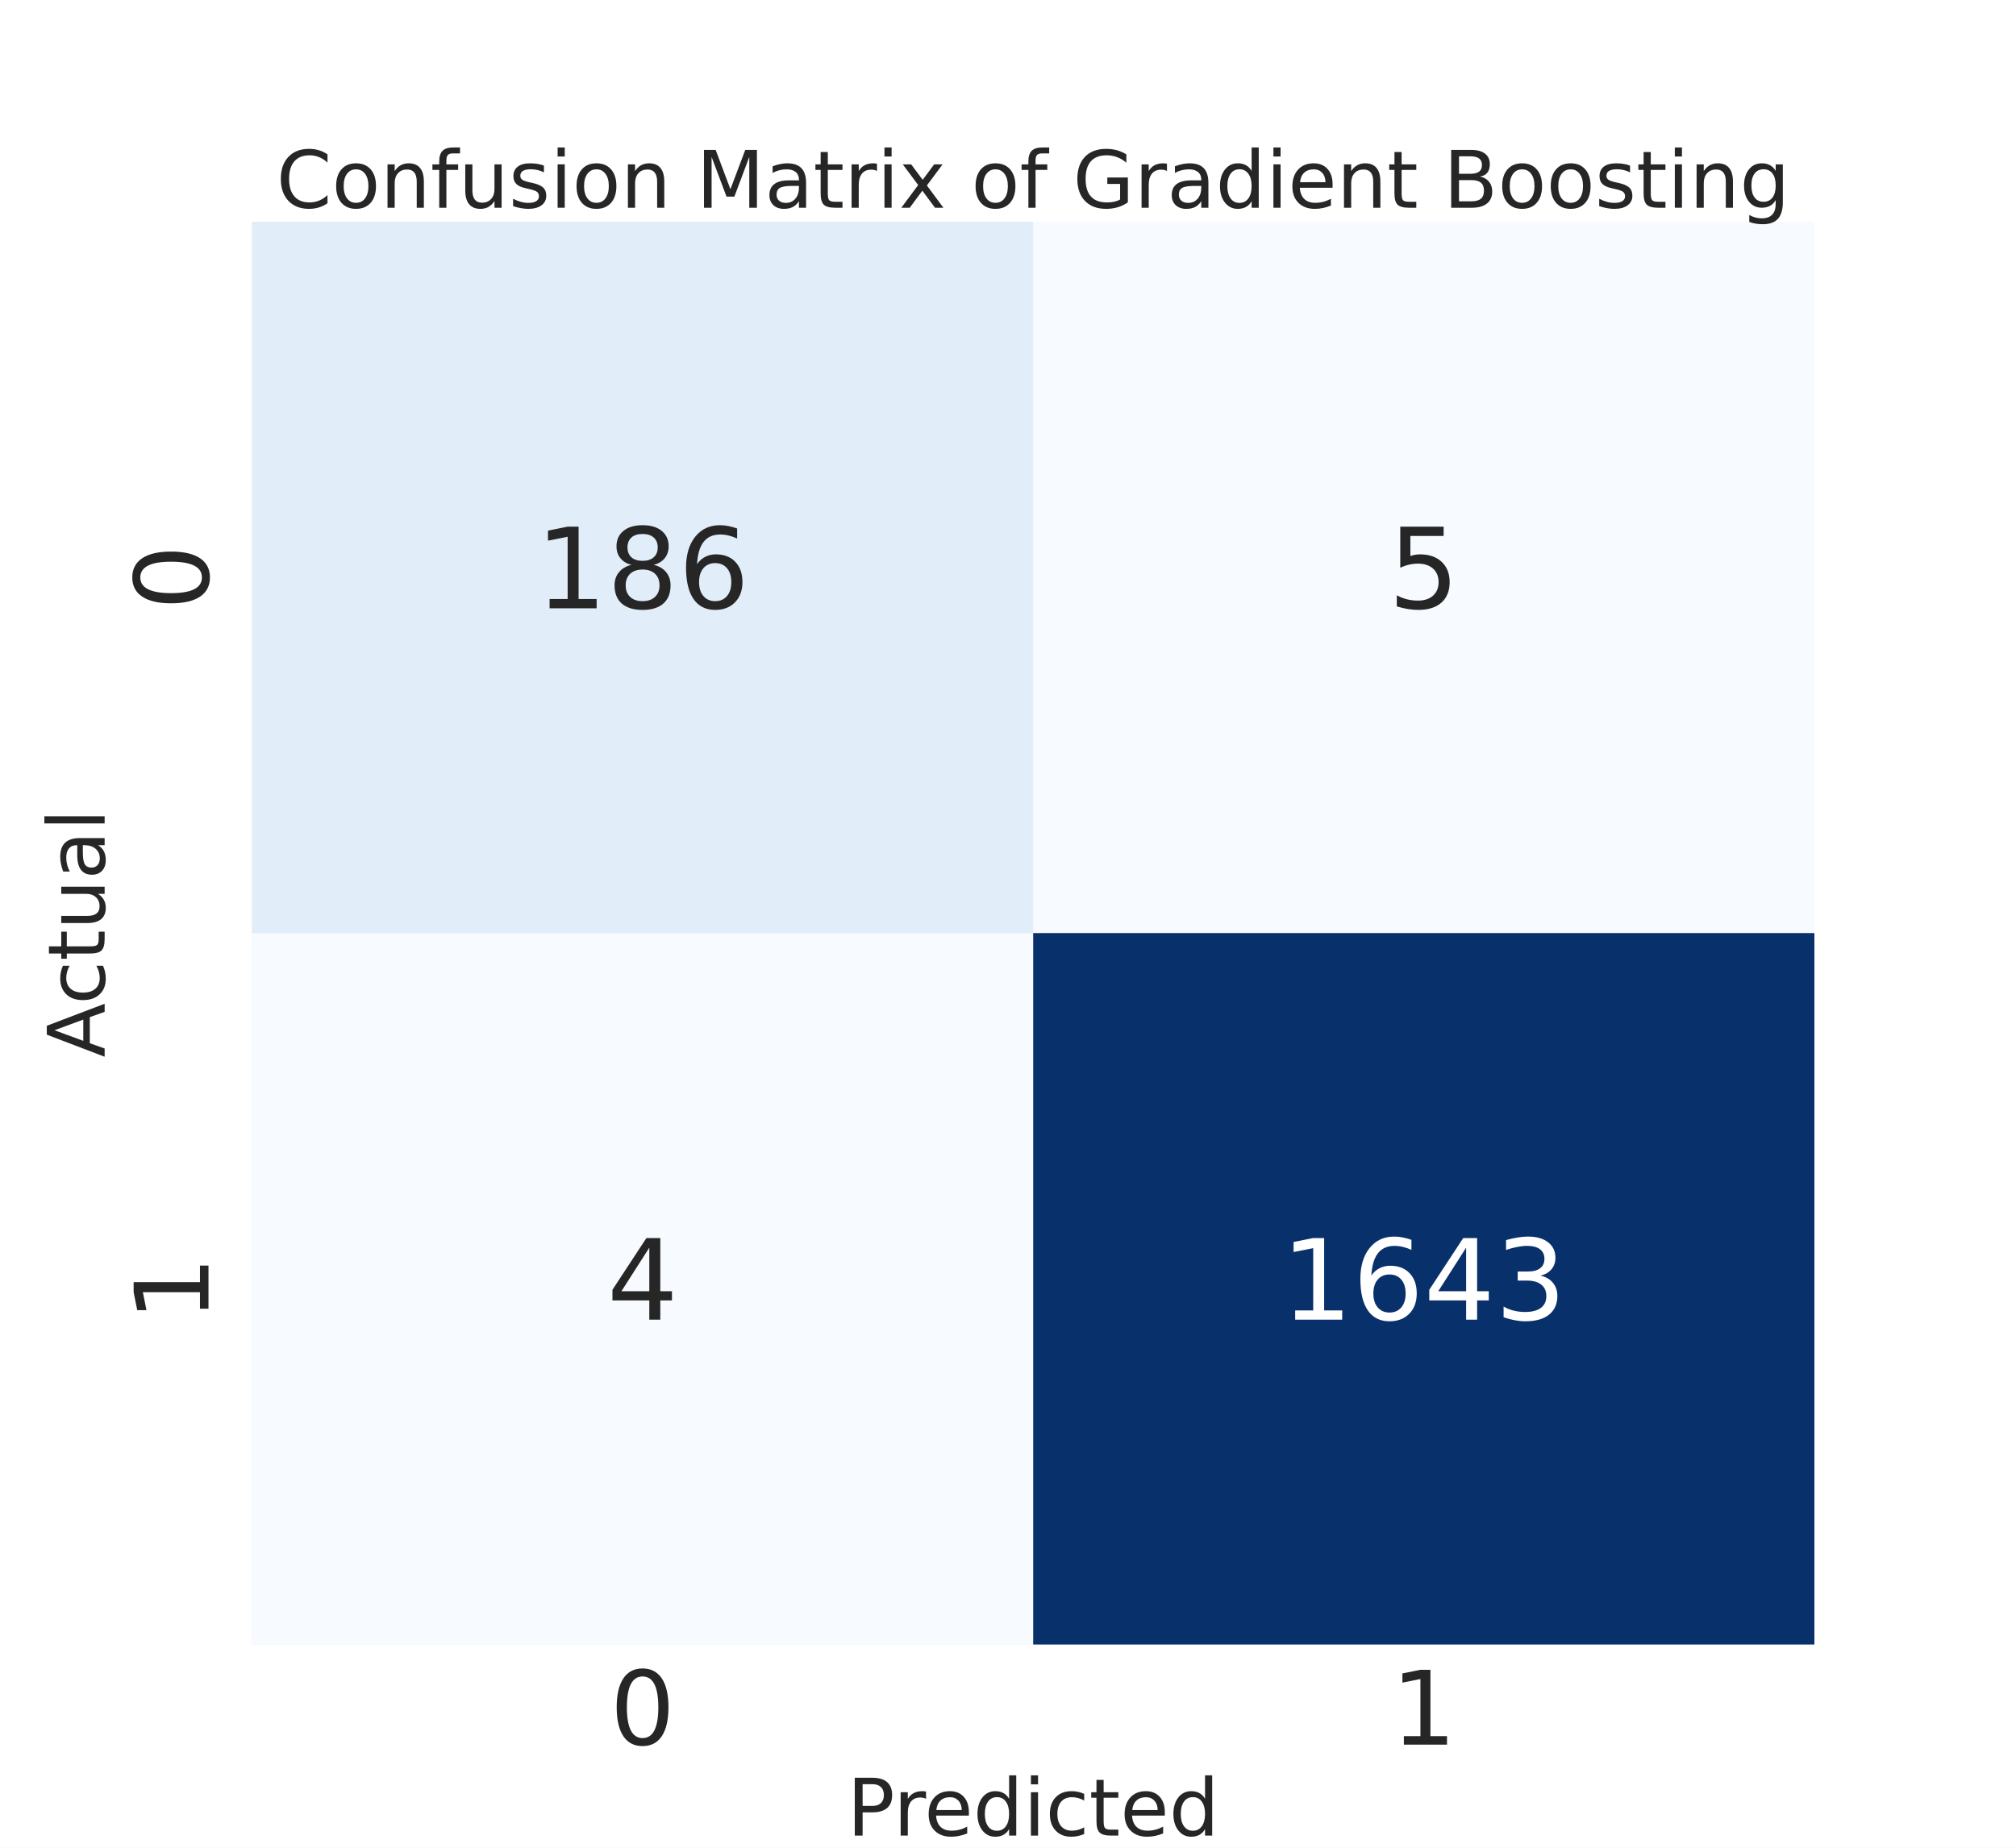
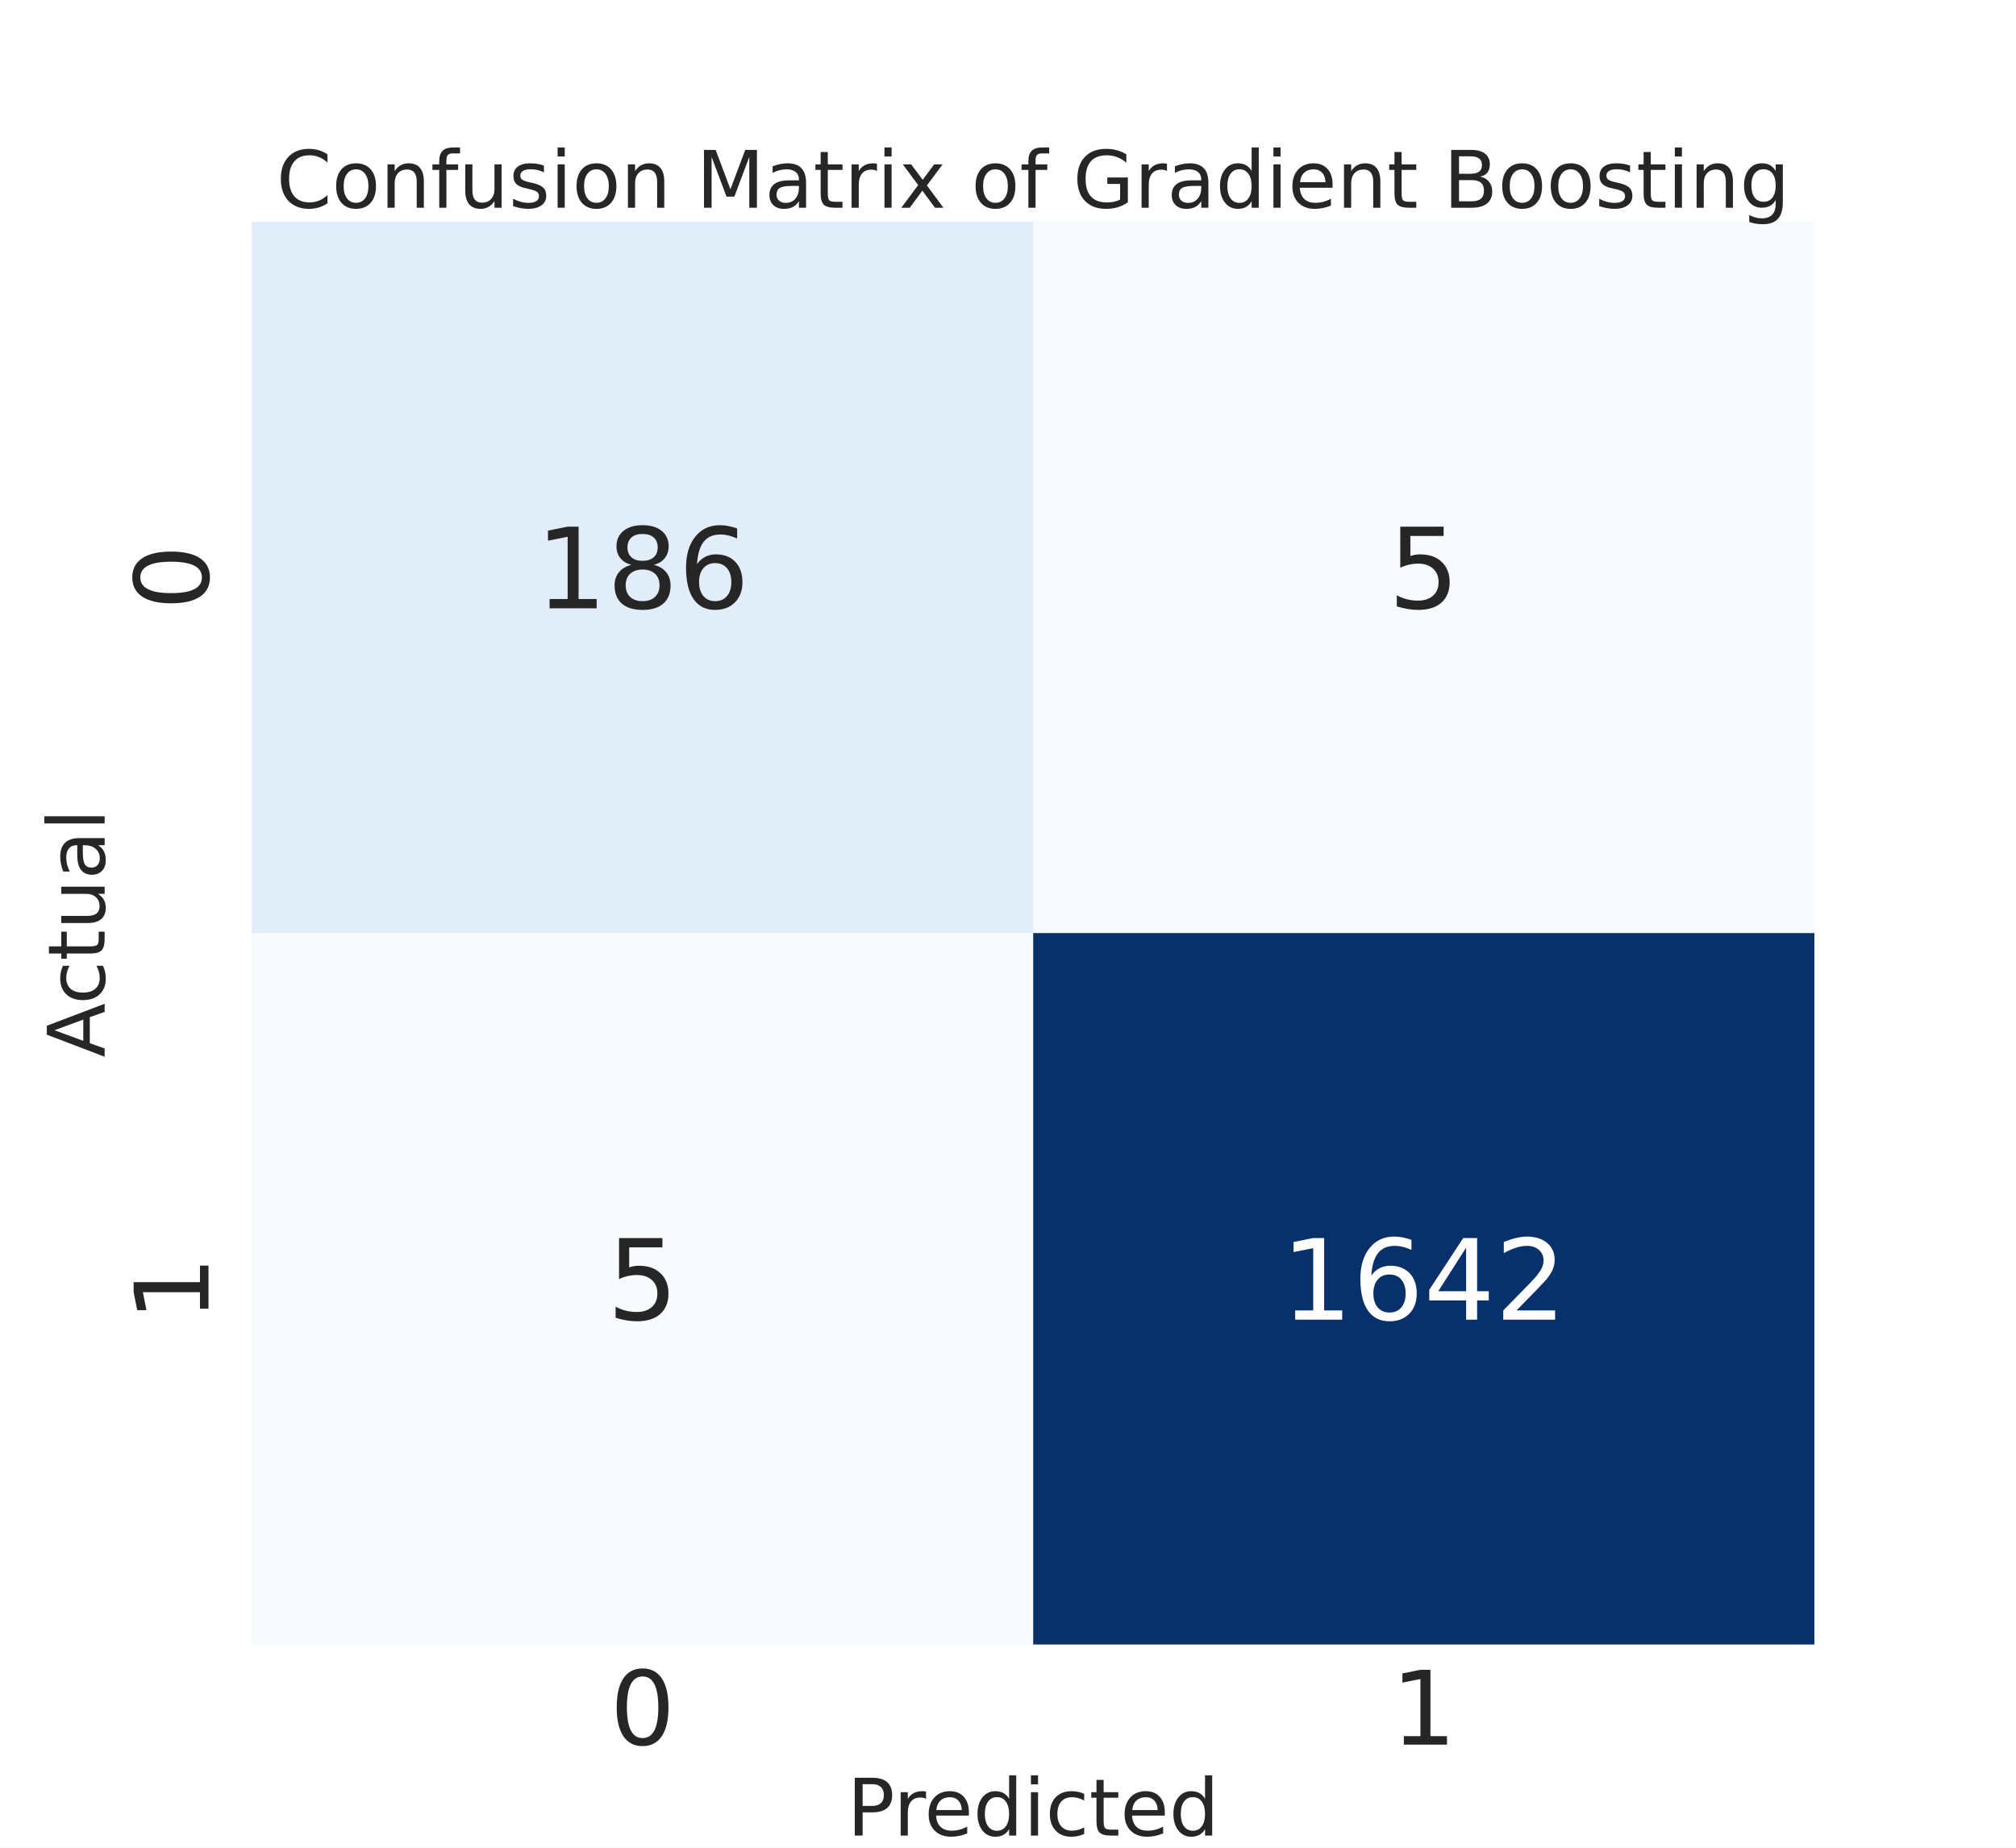
<svg xmlns="http://www.w3.org/2000/svg" xmlns:xlink="http://www.w3.org/1999/xlink" width="864pt" height="792pt" viewBox="0 0 864 792" version="1.1">
  <defs>
    <style type="text/css">*{stroke-linejoin: round; stroke-linecap: butt}</style>
  </defs>
  <g id="figure_1">
    <g id="patch_1">
      <path d="M 0 792  L 864 792  L 864 0  L 0 0  z " style="fill: #ffffff" />
    </g>
    <g id="axes_1">
      <g id="patch_2">
        <path d="M 108 704.88  L 777.6 704.88  L 777.6 95.04  L 108 95.04  z " style="fill: #eaeaf2" />
      </g>
      <g id="matplotlib.axis_1">
        <g id="xtick_1">
          <g id="text_1">
            <g style="fill: #262626" transform="translate(261.4025 747.8131) scale(0.44 -0.44)">
              <defs>
                <path id="DejaVuSans-30" d="M 2034 4250  Q 1547 4250 1301 3770  Q 1056 3291 1056 2328  Q 1056 1369 1301 889  Q 1547 409 2034 409  Q 2525 409 2770 889  Q 3016 1369 3016 2328  Q 3016 3291 2770 3770  Q 2525 4250 2034 4250  z M 2034 4750  Q 2819 4750 3233 4129  Q 3647 3509 3647 2328  Q 3647 1150 3233 529  Q 2819 -91 2034 -91  Q 1250 -91 836 529  Q 422 1150 422 2328  Q 422 3509 836 4129  Q 1250 4750 2034 4750  z " transform="scale(0.015625)" />
              </defs>
              <use xlink:href="#DejaVuSans-30" />
            </g>
          </g>
        </g>
        <g id="xtick_2">
          <g id="text_2">
            <g style="fill: #262626" transform="translate(596.2025 747.8131) scale(0.44 -0.44)">
              <defs>
                <path id="DejaVuSans-31" d="M 794 531  L 1825 531  L 1825 4091  L 703 3866  L 703 4441  L 1819 4666  L 2450 4666  L 2450 531  L 3481 531  L 3481 0  L 794 0  L 794 531  z " transform="scale(0.015625)" />
              </defs>
              <use xlink:href="#DejaVuSans-31" />
            </g>
          </g>
        </g>
        <g id="text_3">
          <g style="fill: #262626" transform="translate(363.0009 786.7984) scale(0.34 -0.34)">
            <defs>
              <path id="DejaVuSans-50" d="M 1259 4147  L 1259 2394  L 2053 2394  Q 2494 2394 2734 2622  Q 2975 2850 2975 3272  Q 2975 3691 2734 3919  Q 2494 4147 2053 4147  L 1259 4147  z M 628 4666  L 2053 4666  Q 2838 4666 3239 4311  Q 3641 3956 3641 3272  Q 3641 2581 3239 2228  Q 2838 1875 2053 1875  L 1259 1875  L 1259 0  L 628 0  L 628 4666  z " transform="scale(0.015625)" />
              <path id="DejaVuSans-72" d="M 2631 2963  Q 2534 3019 2420 3045  Q 2306 3072 2169 3072  Q 1681 3072 1420 2755  Q 1159 2438 1159 1844  L 1159 0  L 581 0  L 581 3500  L 1159 3500  L 1159 2956  Q 1341 3275 1631 3429  Q 1922 3584 2338 3584  Q 2397 3584 2469 3576  Q 2541 3569 2628 3553  L 2631 2963  z " transform="scale(0.015625)" />
              <path id="DejaVuSans-65" d="M 3597 1894  L 3597 1613  L 953 1613  Q 991 1019 1311 708  Q 1631 397 2203 397  Q 2534 397 2845 478  Q 3156 559 3463 722  L 3463 178  Q 3153 47 2828 -22  Q 2503 -91 2169 -91  Q 1331 -91 842 396  Q 353 884 353 1716  Q 353 2575 817 3079  Q 1281 3584 2069 3584  Q 2775 3584 3186 3129  Q 3597 2675 3597 1894  z M 3022 2063  Q 3016 2534 2758 2815  Q 2500 3097 2075 3097  Q 1594 3097 1305 2825  Q 1016 2553 972 2059  L 3022 2063  z " transform="scale(0.015625)" />
              <path id="DejaVuSans-64" d="M 2906 2969  L 2906 4863  L 3481 4863  L 3481 0  L 2906 0  L 2906 525  Q 2725 213 2448 61  Q 2172 -91 1784 -91  Q 1150 -91 751 415  Q 353 922 353 1747  Q 353 2572 751 3078  Q 1150 3584 1784 3584  Q 2172 3584 2448 3432  Q 2725 3281 2906 2969  z M 947 1747  Q 947 1113 1208 752  Q 1469 391 1925 391  Q 2381 391 2643 752  Q 2906 1113 2906 1747  Q 2906 2381 2643 2742  Q 2381 3103 1925 3103  Q 1469 3103 1208 2742  Q 947 2381 947 1747  z " transform="scale(0.015625)" />
              <path id="DejaVuSans-69" d="M 603 3500  L 1178 3500  L 1178 0  L 603 0  L 603 3500  z M 603 4863  L 1178 4863  L 1178 4134  L 603 4134  L 603 4863  z " transform="scale(0.015625)" />
              <path id="DejaVuSans-63" d="M 3122 3366  L 3122 2828  Q 2878 2963 2633 3030  Q 2388 3097 2138 3097  Q 1578 3097 1268 2742  Q 959 2388 959 1747  Q 959 1106 1268 751  Q 1578 397 2138 397  Q 2388 397 2633 464  Q 2878 531 3122 666  L 3122 134  Q 2881 22 2623 -34  Q 2366 -91 2075 -91  Q 1284 -91 818 406  Q 353 903 353 1747  Q 353 2603 823 3093  Q 1294 3584 2113 3584  Q 2378 3584 2631 3529  Q 2884 3475 3122 3366  z " transform="scale(0.015625)" />
              <path id="DejaVuSans-74" d="M 1172 4494  L 1172 3500  L 2356 3500  L 2356 3053  L 1172 3053  L 1172 1153  Q 1172 725 1289 603  Q 1406 481 1766 481  L 2356 481  L 2356 0  L 1766 0  Q 1100 0 847 248  Q 594 497 594 1153  L 594 3053  L 172 3053  L 172 3500  L 594 3500  L 594 4494  L 1172 4494  z " transform="scale(0.015625)" />
            </defs>
            <use xlink:href="#DejaVuSans-50" />
            <use xlink:href="#DejaVuSans-72" x="58.553" />
            <use xlink:href="#DejaVuSans-65" x="97.416" />
            <use xlink:href="#DejaVuSans-64" x="158.939" />
            <use xlink:href="#DejaVuSans-69" x="222.416" />
            <use xlink:href="#DejaVuSans-63" x="250.199" />
            <use xlink:href="#DejaVuSans-74" x="305.18" />
            <use xlink:href="#DejaVuSans-65" x="344.389" />
            <use xlink:href="#DejaVuSans-64" x="405.912" />
          </g>
        </g>
      </g>
      <g id="matplotlib.axis_2">
        <g id="ytick_1">
          <g id="text_4">
            <g style="fill: #262626" transform="translate(89.34937 261.4975) rotate(-90) scale(0.44 -0.44)">
              <use xlink:href="#DejaVuSans-30" />
            </g>
          </g>
        </g>
        <g id="ytick_2">
          <g id="text_5">
            <g style="fill: #262626" transform="translate(89.34937 566.4175) rotate(-90) scale(0.44 -0.44)">
              <use xlink:href="#DejaVuSans-31" />
            </g>
          </g>
        </g>
        <g id="text_6">
          <g style="fill: #262626" transform="translate(44.84531 453.2178) rotate(-90) scale(0.34 -0.34)">
            <defs>
              <path id="DejaVuSans-41" d="M 2188 4044  L 1331 1722  L 3047 1722  L 2188 4044  z M 1831 4666  L 2547 4666  L 4325 0  L 3669 0  L 3244 1197  L 1141 1197  L 716 0  L 50 0  L 1831 4666  z " transform="scale(0.015625)" />
              <path id="DejaVuSans-75" d="M 544 1381  L 544 3500  L 1119 3500  L 1119 1403  Q 1119 906 1312 657  Q 1506 409 1894 409  Q 2359 409 2629 706  Q 2900 1003 2900 1516  L 2900 3500  L 3475 3500  L 3475 0  L 2900 0  L 2900 538  Q 2691 219 2414 64  Q 2138 -91 1772 -91  Q 1169 -91 856 284  Q 544 659 544 1381  z M 1991 3584  L 1991 3584  z " transform="scale(0.015625)" />
              <path id="DejaVuSans-61" d="M 2194 1759  Q 1497 1759 1228 1600  Q 959 1441 959 1056  Q 959 750 1161 570  Q 1363 391 1709 391  Q 2188 391 2477 730  Q 2766 1069 2766 1631  L 2766 1759  L 2194 1759  z M 3341 1997  L 3341 0  L 2766 0  L 2766 531  Q 2569 213 2275 61  Q 1981 -91 1556 -91  Q 1019 -91 701 211  Q 384 513 384 1019  Q 384 1609 779 1909  Q 1175 2209 1959 2209  L 2766 2209  L 2766 2266  Q 2766 2663 2505 2880  Q 2244 3097 1772 3097  Q 1472 3097 1187 3025  Q 903 2953 641 2809  L 641 3341  Q 956 3463 1253 3523  Q 1550 3584 1831 3584  Q 2591 3584 2966 3190  Q 3341 2797 3341 1997  z " transform="scale(0.015625)" />
              <path id="DejaVuSans-6c" d="M 603 4863  L 1178 4863  L 1178 0  L 603 0  L 603 4863  z " transform="scale(0.015625)" />
            </defs>
            <use xlink:href="#DejaVuSans-41" />
            <use xlink:href="#DejaVuSans-63" x="66.658" />
            <use xlink:href="#DejaVuSans-74" x="121.639" />
            <use xlink:href="#DejaVuSans-75" x="160.848" />
            <use xlink:href="#DejaVuSans-61" x="224.227" />
            <use xlink:href="#DejaVuSans-6c" x="285.506" />
          </g>
        </g>
      </g>
      <g id="QuadMesh_1">
-         <path d="M 108 95.04  L 442.8 95.04  L 442.8 399.96  L 108 399.96  L 108 95.04  " clip-path="url(#p5d9036c86c)" style="fill: #e1edf8" />
-         <path d="M 442.8 95.04  L 777.6 95.04  L 777.6 399.96  L 442.8 399.96  L 442.8 95.04  " clip-path="url(#p5d9036c86c)" style="fill: #f7fbff" />
-         <path d="M 108 399.96  L 442.8 399.96  L 442.8 704.88  L 108 704.88  L 108 399.96  " clip-path="url(#p5d9036c86c)" style="fill: #f7fbff" />
-         <path d="M 442.8 399.96  L 777.6 399.96  L 777.6 704.88  L 442.8 704.88  L 442.8 399.96  " clip-path="url(#p5d9036c86c)" style="fill: #08306b" />
+         <path d="M 108 95.04  L 442.8 95.04  L 442.8 399.96  L 108 399.96  L 108 95.04  " clip-path="url(#p3265228564)" style="fill: #e1edf8" />
+         <path d="M 442.8 95.04  L 777.6 95.04  L 777.6 399.96  L 442.8 399.96  L 442.8 95.04  " clip-path="url(#p3265228564)" style="fill: #f7fbff" />
+         <path d="M 108 399.96  L 442.8 399.96  L 442.8 704.88  L 108 704.88  L 108 399.96  " clip-path="url(#p3265228564)" style="fill: #f7fbff" />
+         <path d="M 442.8 399.96  L 777.6 399.96  L 777.6 704.88  L 442.8 704.88  L 442.8 399.96  " clip-path="url(#p3265228564)" style="fill: #08306b" />
      </g>
      <g id="text_7">
        <g style="fill: #262626" transform="translate(229.59 260.745) scale(0.48 -0.48)">
          <defs>
            <path id="DejaVuSans-38" d="M 2034 2216  Q 1584 2216 1326 1975  Q 1069 1734 1069 1313  Q 1069 891 1326 650  Q 1584 409 2034 409  Q 2484 409 2743 651  Q 3003 894 3003 1313  Q 3003 1734 2745 1975  Q 2488 2216 2034 2216  z M 1403 2484  Q 997 2584 770 2862  Q 544 3141 544 3541  Q 544 4100 942 4425  Q 1341 4750 2034 4750  Q 2731 4750 3128 4425  Q 3525 4100 3525 3541  Q 3525 3141 3298 2862  Q 3072 2584 2669 2484  Q 3125 2378 3379 2068  Q 3634 1759 3634 1313  Q 3634 634 3220 271  Q 2806 -91 2034 -91  Q 1263 -91 848 271  Q 434 634 434 1313  Q 434 1759 690 2068  Q 947 2378 1403 2484  z M 1172 3481  Q 1172 3119 1398 2916  Q 1625 2713 2034 2713  Q 2441 2713 2670 2916  Q 2900 3119 2900 3481  Q 2900 3844 2670 4047  Q 2441 4250 2034 4250  Q 1625 4250 1398 4047  Q 1172 3844 1172 3481  z " transform="scale(0.015625)" />
            <path id="DejaVuSans-36" d="M 2113 2584  Q 1688 2584 1439 2293  Q 1191 2003 1191 1497  Q 1191 994 1439 701  Q 1688 409 2113 409  Q 2538 409 2786 701  Q 3034 994 3034 1497  Q 3034 2003 2786 2293  Q 2538 2584 2113 2584  z M 3366 4563  L 3366 3988  Q 3128 4100 2886 4159  Q 2644 4219 2406 4219  Q 1781 4219 1451 3797  Q 1122 3375 1075 2522  Q 1259 2794 1537 2939  Q 1816 3084 2150 3084  Q 2853 3084 3261 2657  Q 3669 2231 3669 1497  Q 3669 778 3244 343  Q 2819 -91 2113 -91  Q 1303 -91 875 529  Q 447 1150 447 2328  Q 447 3434 972 4092  Q 1497 4750 2381 4750  Q 2619 4750 2861 4703  Q 3103 4656 3366 4563  z " transform="scale(0.015625)" />
          </defs>
          <use xlink:href="#DejaVuSans-31" />
          <use xlink:href="#DejaVuSans-38" x="63.623" />
          <use xlink:href="#DejaVuSans-36" x="127.246" />
        </g>
      </g>
      <g id="text_8">
        <g style="fill: #262626" transform="translate(594.93 260.745) scale(0.48 -0.48)">
          <defs>
            <path id="DejaVuSans-35" d="M 691 4666  L 3169 4666  L 3169 4134  L 1269 4134  L 1269 2991  Q 1406 3038 1543 3061  Q 1681 3084 1819 3084  Q 2600 3084 3056 2656  Q 3513 2228 3513 1497  Q 3513 744 3044 326  Q 2575 -91 1722 -91  Q 1428 -91 1123 -41  Q 819 9 494 109  L 494 744  Q 775 591 1075 516  Q 1375 441 1709 441  Q 2250 441 2565 725  Q 2881 1009 2881 1497  Q 2881 1984 2565 2268  Q 2250 2553 1709 2553  Q 1456 2553 1204 2497  Q 953 2441 691 2322  L 691 4666  z " transform="scale(0.015625)" />
          </defs>
          <use xlink:href="#DejaVuSans-35" />
        </g>
      </g>
      <g id="text_9">
        <g style="fill: #262626" transform="translate(260.13 565.665) scale(0.48 -0.48)">
-           <defs>
-             <path id="DejaVuSans-34" d="M 2419 4116  L 825 1625  L 2419 1625  L 2419 4116  z M 2253 4666  L 3047 4666  L 3047 1625  L 3713 1625  L 3713 1100  L 3047 1100  L 3047 0  L 2419 0  L 2419 1100  L 313 1100  L 313 1709  L 2253 4666  z " transform="scale(0.015625)" />
-           </defs>
-           <use xlink:href="#DejaVuSans-34" />
+           <use xlink:href="#DejaVuSans-35" />
        </g>
      </g>
      <g id="text_10">
        <g style="fill: #ffffff" transform="translate(549.12 565.665) scale(0.48 -0.48)">
          <defs>
-             <path id="DejaVuSans-33" d="M 2597 2516  Q 3050 2419 3304 2112  Q 3559 1806 3559 1356  Q 3559 666 3084 287  Q 2609 -91 1734 -91  Q 1441 -91 1130 -33  Q 819 25 488 141  L 488 750  Q 750 597 1062 519  Q 1375 441 1716 441  Q 2309 441 2620 675  Q 2931 909 2931 1356  Q 2931 1769 2642 2001  Q 2353 2234 1838 2234  L 1294 2234  L 1294 2753  L 1863 2753  Q 2328 2753 2575 2939  Q 2822 3125 2822 3475  Q 2822 3834 2567 4026  Q 2313 4219 1838 4219  Q 1578 4219 1281 4162  Q 984 4106 628 3988  L 628 4550  Q 988 4650 1302 4700  Q 1616 4750 1894 4750  Q 2613 4750 3031 4423  Q 3450 4097 3450 3541  Q 3450 3153 3228 2886  Q 3006 2619 2597 2516  z " transform="scale(0.015625)" />
+             <path id="DejaVuSans-34" d="M 2419 4116  L 825 1625  L 2419 1625  L 2419 4116  z M 2253 4666  L 3047 4666  L 3047 1625  L 3713 1625  L 3713 1100  L 3047 1100  L 3047 0  L 2419 0  L 2419 1100  L 313 1100  L 313 1709  L 2253 4666  z " transform="scale(0.015625)" />
+             <path id="DejaVuSans-32" d="M 1228 531  L 3431 531  L 3431 0  L 469 0  L 469 531  Q 828 903 1448 1529  Q 2069 2156 2228 2338  Q 2531 2678 2651 2914  Q 2772 3150 2772 3378  Q 2772 3750 2511 3984  Q 2250 4219 1831 4219  Q 1534 4219 1204 4116  Q 875 4013 500 3803  L 500 4441  Q 881 4594 1212 4672  Q 1544 4750 1819 4750  Q 2544 4750 2975 4387  Q 3406 4025 3406 3419  Q 3406 3131 3298 2873  Q 3191 2616 2906 2266  Q 2828 2175 2409 1742  Q 1991 1309 1228 531  z " transform="scale(0.015625)" />
          </defs>
          <use xlink:href="#DejaVuSans-31" />
          <use xlink:href="#DejaVuSans-36" x="63.623" />
          <use xlink:href="#DejaVuSans-34" x="127.246" />
-           <use xlink:href="#DejaVuSans-33" x="190.869" />
+           <use xlink:href="#DejaVuSans-32" x="190.869" />
        </g>
      </g>
      <g id="text_11">
        <g style="fill: #262626" transform="translate(118.4506 89.04) scale(0.34 -0.34)">
          <defs>
            <path id="DejaVuSans-43" d="M 4122 4306  L 4122 3641  Q 3803 3938 3442 4084  Q 3081 4231 2675 4231  Q 1875 4231 1450 3742  Q 1025 3253 1025 2328  Q 1025 1406 1450 917  Q 1875 428 2675 428  Q 3081 428 3442 575  Q 3803 722 4122 1019  L 4122 359  Q 3791 134 3420 21  Q 3050 -91 2638 -91  Q 1578 -91 968 557  Q 359 1206 359 2328  Q 359 3453 968 4101  Q 1578 4750 2638 4750  Q 3056 4750 3426 4639  Q 3797 4528 4122 4306  z " transform="scale(0.015625)" />
            <path id="DejaVuSans-6f" d="M 1959 3097  Q 1497 3097 1228 2736  Q 959 2375 959 1747  Q 959 1119 1226 758  Q 1494 397 1959 397  Q 2419 397 2687 759  Q 2956 1122 2956 1747  Q 2956 2369 2687 2733  Q 2419 3097 1959 3097  z M 1959 3584  Q 2709 3584 3137 3096  Q 3566 2609 3566 1747  Q 3566 888 3137 398  Q 2709 -91 1959 -91  Q 1206 -91 779 398  Q 353 888 353 1747  Q 353 2609 779 3096  Q 1206 3584 1959 3584  z " transform="scale(0.015625)" />
            <path id="DejaVuSans-6e" d="M 3513 2113  L 3513 0  L 2938 0  L 2938 2094  Q 2938 2591 2744 2837  Q 2550 3084 2163 3084  Q 1697 3084 1428 2787  Q 1159 2491 1159 1978  L 1159 0  L 581 0  L 581 3500  L 1159 3500  L 1159 2956  Q 1366 3272 1645 3428  Q 1925 3584 2291 3584  Q 2894 3584 3203 3211  Q 3513 2838 3513 2113  z " transform="scale(0.015625)" />
            <path id="DejaVuSans-66" d="M 2375 4863  L 2375 4384  L 1825 4384  Q 1516 4384 1395 4259  Q 1275 4134 1275 3809  L 1275 3500  L 2222 3500  L 2222 3053  L 1275 3053  L 1275 0  L 697 0  L 697 3053  L 147 3053  L 147 3500  L 697 3500  L 697 3744  Q 697 4328 969 4595  Q 1241 4863 1831 4863  L 2375 4863  z " transform="scale(0.015625)" />
            <path id="DejaVuSans-73" d="M 2834 3397  L 2834 2853  Q 2591 2978 2328 3040  Q 2066 3103 1784 3103  Q 1356 3103 1142 2972  Q 928 2841 928 2578  Q 928 2378 1081 2264  Q 1234 2150 1697 2047  L 1894 2003  Q 2506 1872 2764 1633  Q 3022 1394 3022 966  Q 3022 478 2636 193  Q 2250 -91 1575 -91  Q 1294 -91 989 -36  Q 684 19 347 128  L 347 722  Q 666 556 975 473  Q 1284 391 1588 391  Q 1994 391 2212 530  Q 2431 669 2431 922  Q 2431 1156 2273 1281  Q 2116 1406 1581 1522  L 1381 1569  Q 847 1681 609 1914  Q 372 2147 372 2553  Q 372 3047 722 3315  Q 1072 3584 1716 3584  Q 2034 3584 2315 3537  Q 2597 3491 2834 3397  z " transform="scale(0.015625)" />
            <path id="DejaVuSans-20" transform="scale(0.015625)" />
            <path id="DejaVuSans-4d" d="M 628 4666  L 1569 4666  L 2759 1491  L 3956 4666  L 4897 4666  L 4897 0  L 4281 0  L 4281 4097  L 3078 897  L 2444 897  L 1241 4097  L 1241 0  L 628 0  L 628 4666  z " transform="scale(0.015625)" />
            <path id="DejaVuSans-78" d="M 3513 3500  L 2247 1797  L 3578 0  L 2900 0  L 1881 1375  L 863 0  L 184 0  L 1544 1831  L 300 3500  L 978 3500  L 1906 2253  L 2834 3500  L 3513 3500  z " transform="scale(0.015625)" />
            <path id="DejaVuSans-47" d="M 3809 666  L 3809 1919  L 2778 1919  L 2778 2438  L 4434 2438  L 4434 434  Q 4069 175 3628 42  Q 3188 -91 2688 -91  Q 1594 -91 976 548  Q 359 1188 359 2328  Q 359 3472 976 4111  Q 1594 4750 2688 4750  Q 3144 4750 3555 4637  Q 3966 4525 4313 4306  L 4313 3634  Q 3963 3931 3569 4081  Q 3175 4231 2741 4231  Q 1884 4231 1454 3753  Q 1025 3275 1025 2328  Q 1025 1384 1454 906  Q 1884 428 2741 428  Q 3075 428 3337 486  Q 3600 544 3809 666  z " transform="scale(0.015625)" />
            <path id="DejaVuSans-42" d="M 1259 2228  L 1259 519  L 2272 519  Q 2781 519 3026 730  Q 3272 941 3272 1375  Q 3272 1813 3026 2020  Q 2781 2228 2272 2228  L 1259 2228  z M 1259 4147  L 1259 2741  L 2194 2741  Q 2656 2741 2882 2914  Q 3109 3088 3109 3444  Q 3109 3797 2882 3972  Q 2656 4147 2194 4147  L 1259 4147  z M 628 4666  L 2241 4666  Q 2963 4666 3353 4366  Q 3744 4066 3744 3513  Q 3744 3084 3544 2831  Q 3344 2578 2956 2516  Q 3422 2416 3680 2098  Q 3938 1781 3938 1306  Q 3938 681 3513 340  Q 3088 0 2303 0  L 628 0  L 628 4666  z " transform="scale(0.015625)" />
            <path id="DejaVuSans-67" d="M 2906 1791  Q 2906 2416 2648 2759  Q 2391 3103 1925 3103  Q 1463 3103 1205 2759  Q 947 2416 947 1791  Q 947 1169 1205 825  Q 1463 481 1925 481  Q 2391 481 2648 825  Q 2906 1169 2906 1791  z M 3481 434  Q 3481 -459 3084 -895  Q 2688 -1331 1869 -1331  Q 1566 -1331 1297 -1286  Q 1028 -1241 775 -1147  L 775 -588  Q 1028 -725 1275 -790  Q 1522 -856 1778 -856  Q 2344 -856 2625 -561  Q 2906 -266 2906 331  L 2906 616  Q 2728 306 2450 153  Q 2172 0 1784 0  Q 1141 0 747 490  Q 353 981 353 1791  Q 353 2603 747 3093  Q 1141 3584 1784 3584  Q 2172 3584 2450 3431  Q 2728 3278 2906 2969  L 2906 3500  L 3481 3500  L 3481 434  z " transform="scale(0.015625)" />
          </defs>
          <use xlink:href="#DejaVuSans-43" />
          <use xlink:href="#DejaVuSans-6f" x="69.824" />
          <use xlink:href="#DejaVuSans-6e" x="131.006" />
          <use xlink:href="#DejaVuSans-66" x="194.385" />
          <use xlink:href="#DejaVuSans-75" x="229.59" />
          <use xlink:href="#DejaVuSans-73" x="292.969" />
          <use xlink:href="#DejaVuSans-69" x="345.068" />
          <use xlink:href="#DejaVuSans-6f" x="372.852" />
          <use xlink:href="#DejaVuSans-6e" x="434.033" />
          <use xlink:href="#DejaVuSans-20" x="497.412" />
          <use xlink:href="#DejaVuSans-4d" x="529.199" />
          <use xlink:href="#DejaVuSans-61" x="615.479" />
          <use xlink:href="#DejaVuSans-74" x="676.758" />
          <use xlink:href="#DejaVuSans-72" x="715.967" />
          <use xlink:href="#DejaVuSans-69" x="757.08" />
          <use xlink:href="#DejaVuSans-78" x="784.863" />
          <use xlink:href="#DejaVuSans-20" x="844.043" />
          <use xlink:href="#DejaVuSans-6f" x="875.83" />
          <use xlink:href="#DejaVuSans-66" x="937.012" />
          <use xlink:href="#DejaVuSans-20" x="972.217" />
          <use xlink:href="#DejaVuSans-47" x="1004.004" />
          <use xlink:href="#DejaVuSans-72" x="1081.494" />
          <use xlink:href="#DejaVuSans-61" x="1122.607" />
          <use xlink:href="#DejaVuSans-64" x="1183.887" />
          <use xlink:href="#DejaVuSans-69" x="1247.363" />
          <use xlink:href="#DejaVuSans-65" x="1275.146" />
          <use xlink:href="#DejaVuSans-6e" x="1336.67" />
          <use xlink:href="#DejaVuSans-74" x="1400.049" />
          <use xlink:href="#DejaVuSans-20" x="1439.258" />
          <use xlink:href="#DejaVuSans-42" x="1471.045" />
          <use xlink:href="#DejaVuSans-6f" x="1539.648" />
          <use xlink:href="#DejaVuSans-6f" x="1600.83" />
          <use xlink:href="#DejaVuSans-73" x="1662.012" />
          <use xlink:href="#DejaVuSans-74" x="1714.111" />
          <use xlink:href="#DejaVuSans-69" x="1753.32" />
          <use xlink:href="#DejaVuSans-6e" x="1781.104" />
          <use xlink:href="#DejaVuSans-67" x="1844.482" />
        </g>
      </g>
    </g>
  </g>
  <defs>
-     <clipPath id="p5d9036c86c">
+     <clipPath id="p3265228564">
      <rect x="108" y="95.04" width="669.6" height="609.84" />
    </clipPath>
  </defs>
</svg>
